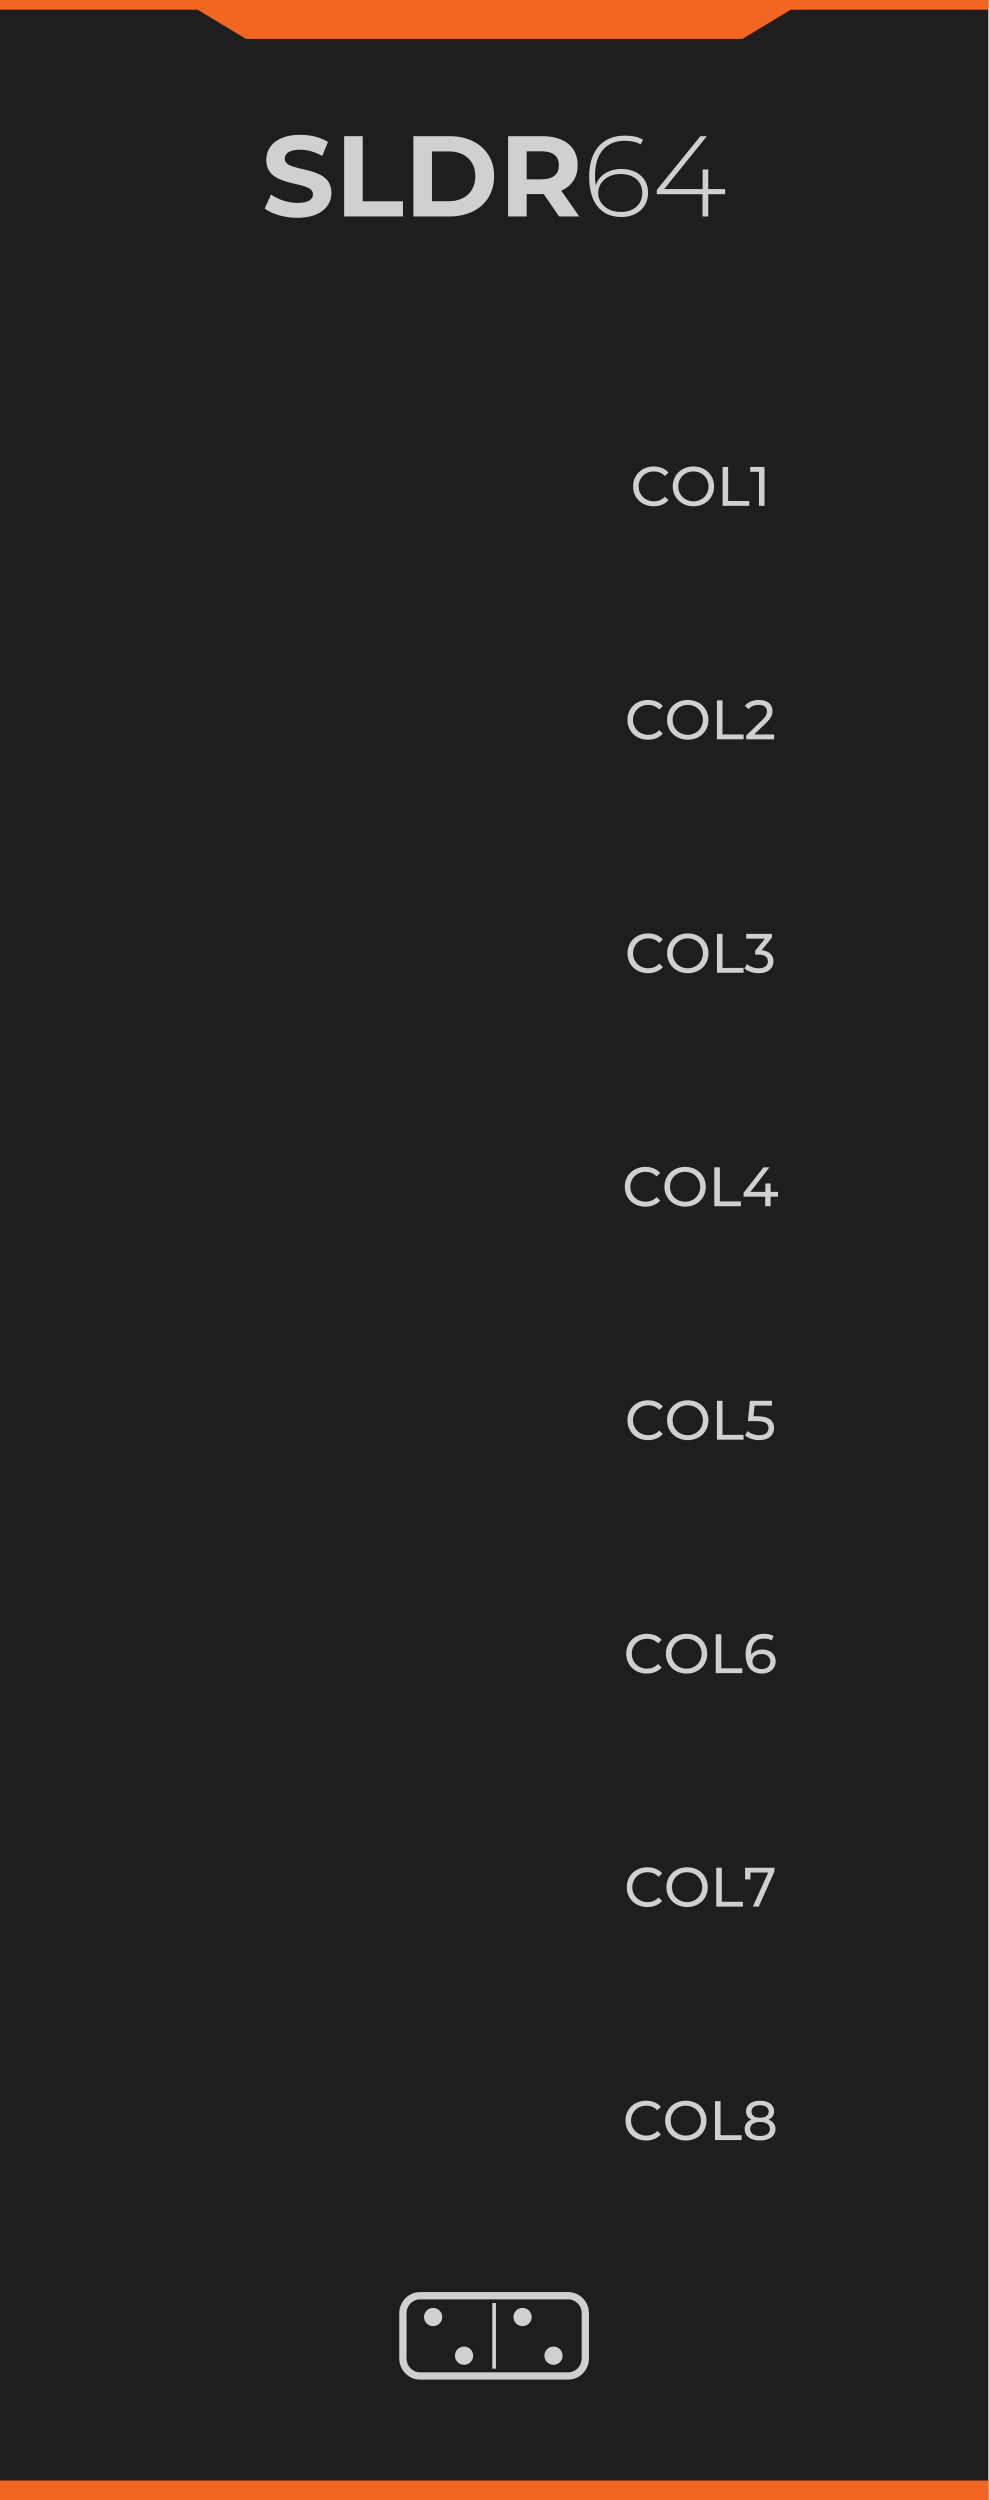
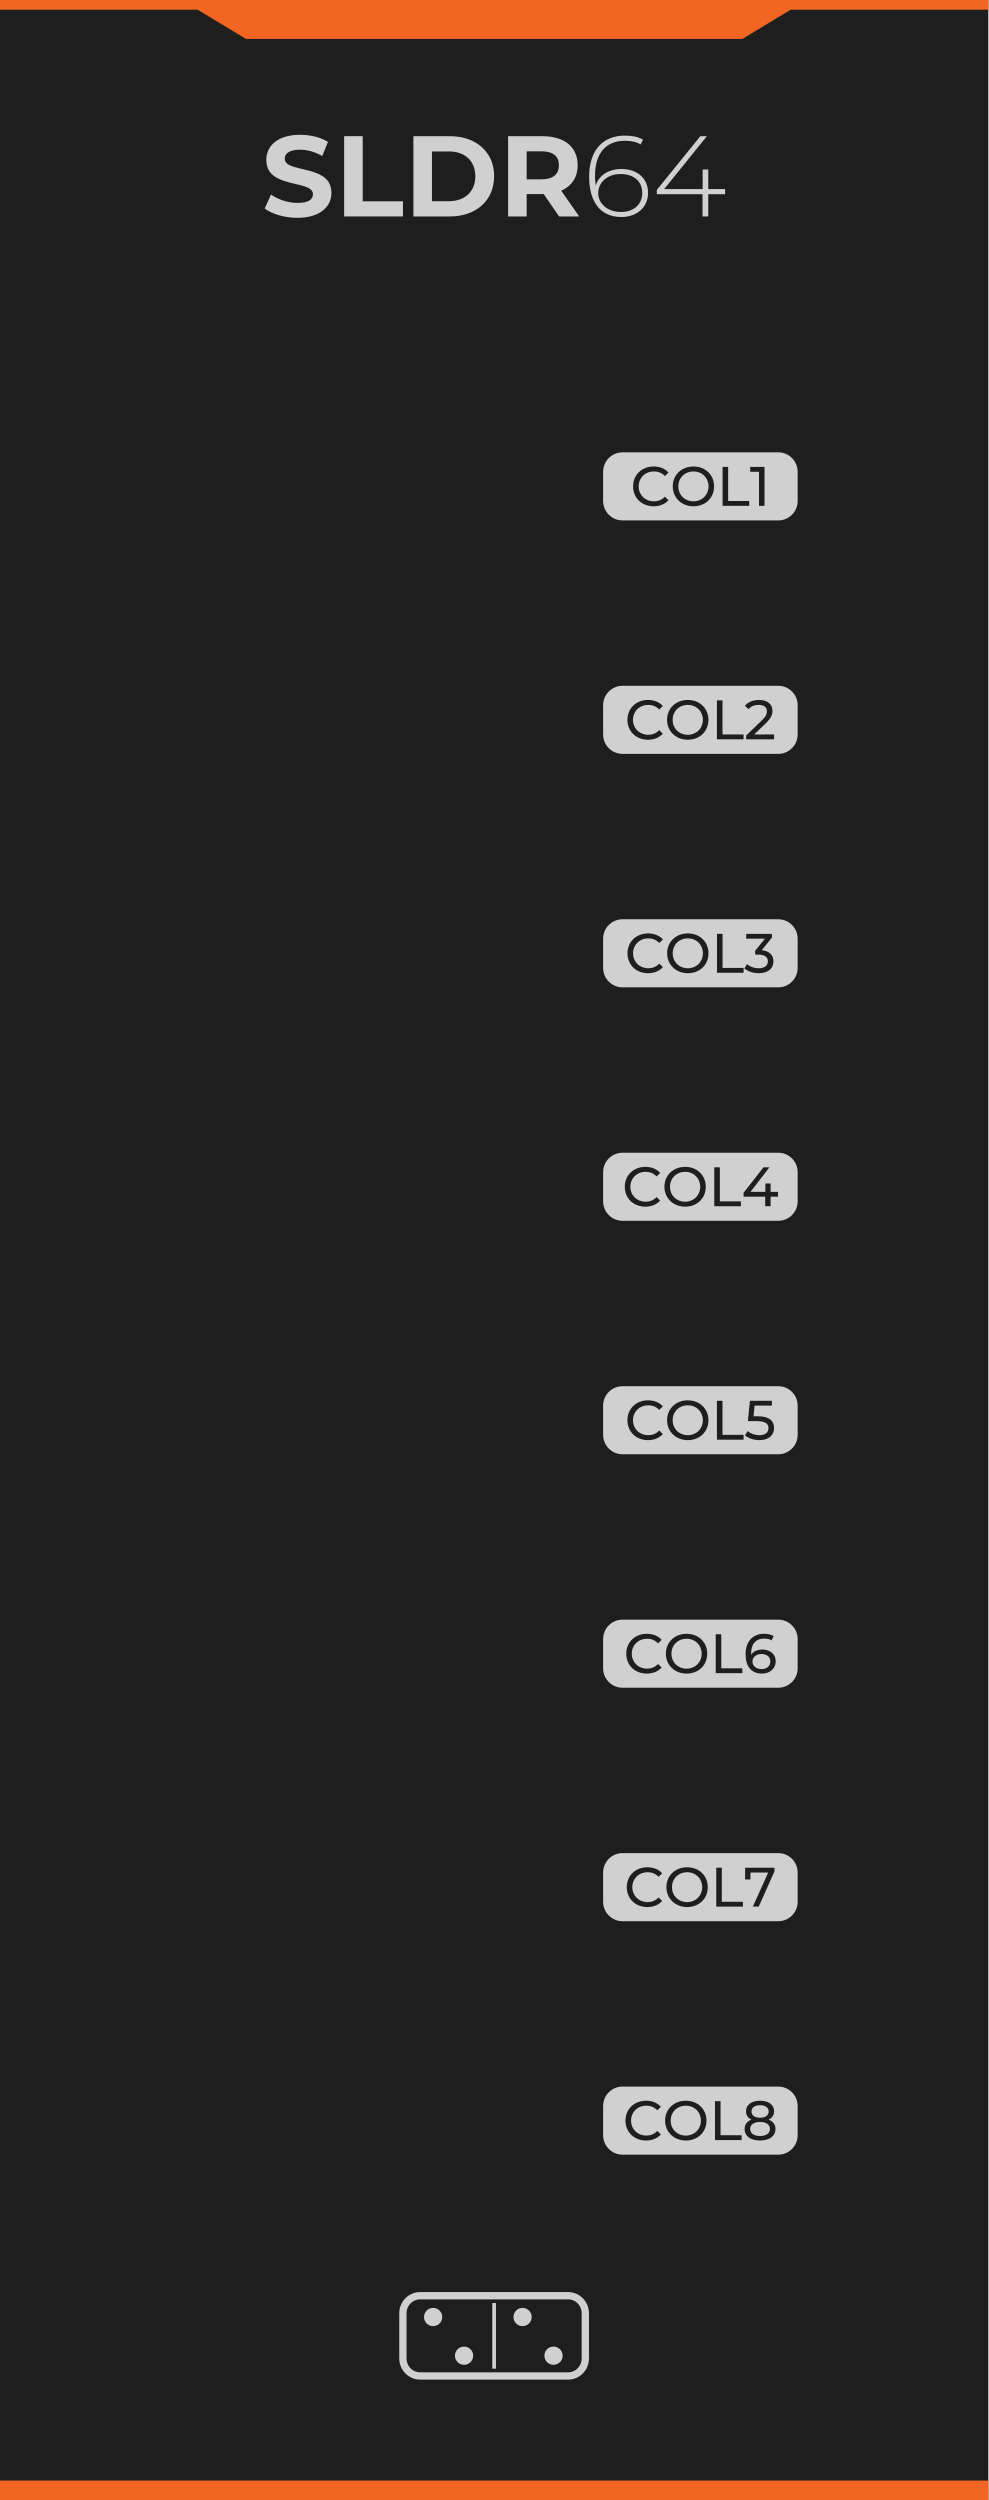
<svg xmlns="http://www.w3.org/2000/svg" width="50.8mm" height="128.5mm" viewBox="0 0 50.8 128.5">
  <rect width="50.8" height="128.5" fill="#1e1e1e" />
  <polygon points="     0,0 50.8,0 50.8,0.5     40.64,0.5 38.16,2.0 12.64,2.0 10.16,0.5     0,0.5   " fill="#f26522" />
  <rect x="0" y="127.5" width="50.8" height="1.0" fill="#f26522" />
  <g id="title">
    <path fill="#d0d0d0" fill-rule="evenodd" d="M15.285 11.196C16.463 11.196 17.035 10.612 17.035 9.917C17.035 9.485 16.841 9.212 16.558 9.039C15.851 8.607 14.637 8.697 14.637 8.167C14.637 8.076 14.662 7.997 14.713 7.928C14.815 7.791 15.051 7.695 15.42 7.695C15.79 7.695 16.179 7.799 16.564 8.019L16.858 7.295C16.473 7.051 15.945 6.929 15.426 6.929C14.26 6.929 13.688 7.507 13.688 8.214C13.688 8.874 14.121 9.145 14.634 9.31C15.317 9.53 16.086 9.548 16.086 9.988C16.086 10.247 15.857 10.43 15.291 10.43C14.796 10.43 14.283 10.251 13.93 9.999L13.605 10.718C13.975 11.001 14.625 11.196 15.285 11.196Z" />
    <path fill="#d0d0d0" fill-rule="evenodd" d="M17.689 11.125H20.712V10.347H18.644V7.0H17.689Z" />
    <path fill="#d0d0d0" fill-rule="evenodd" d="M21.248 11.125H23.122C24.466 11.125 25.397 10.312 25.397 9.062C25.397 8.642 25.301 8.279 25.108 7.972C24.723 7.359 24.018 7.0 23.122 7.0H21.248ZM22.203 10.341V7.784H23.075C23.9 7.784 24.431 8.273 24.431 9.062C24.431 9.84 23.9 10.341 23.075 10.341Z" />
    <path fill="#d0d0d0" fill-rule="evenodd" d="M26.116 11.125H27.071V9.976H27.902C27.917 9.976 27.931 9.976 27.946 9.976L28.738 11.125H29.77L28.847 9.801C29.385 9.569 29.693 9.114 29.693 8.497C29.693 7.562 29.025 7.0 27.878 7.0H26.116ZM27.848 7.778C28.438 7.778 28.727 8.041 28.727 8.497C28.727 8.945 28.438 9.216 27.848 9.216H27.071V7.778Z" />
    <path fill="#d0d0d0" fill-rule="evenodd" d="M31.938 11.154C32.728 11.154 33.311 10.665 33.311 9.911C33.311 9.169 32.757 8.685 31.932 8.685C31.309 8.685 30.79 8.992 30.62 9.534C30.59 9.346 30.583 9.163 30.583 9.039C30.583 7.837 31.188 7.236 32.115 7.236C32.429 7.236 32.716 7.291 32.928 7.424L33.052 7.183C32.8 7.026 32.468 6.971 32.115 6.971C31.019 6.971 30.282 7.684 30.282 9.086C30.282 10.371 30.854 11.154 31.938 11.154ZM31.926 10.895C31.16 10.895 30.748 10.412 30.748 9.929C30.748 9.375 31.219 8.945 31.891 8.945C32.59 8.945 33.011 9.328 33.011 9.917C33.011 10.506 32.575 10.895 31.926 10.895Z" />
    <path fill="#d0d0d0" fill-rule="evenodd" d="M33.759 9.982H36.11V11.125H36.405V9.982H37.271V9.717H36.405V8.709H36.116V9.717H34.139L36.334 7.0H35.998L33.759 9.764Z" />
  </g>
+   <rect x="31" y="23.25" width="10" height="3.5" rx="1.0" fill="#d0d0d0" />
  <g>
-     <path fill="#d0d0d0" fill-rule="evenodd" d="M33.599 26.023C33.911 26.023 34.179 25.914 34.361 25.709L34.176 25.529C34.023 25.692 33.83 25.769 33.613 25.769C33.163 25.769 32.827 25.442 32.827 25.0C32.827 24.558 33.163 24.231 33.613 24.231C33.83 24.231 34.023 24.309 34.176 24.469L34.361 24.289C34.179 24.083 33.91 23.977 33.601 23.977C32.992 23.977 32.541 24.406 32.541 25.0C32.541 25.594 32.989 26.023 33.599 26.023Z" />
-     <path fill="#d0d0d0" fill-rule="evenodd" d="M35.644 26.023C36.254 26.023 36.704 25.594 36.704 25.0C36.704 24.406 36.254 23.977 35.644 23.977C35.027 23.977 34.579 24.413 34.579 25.0C34.579 25.587 35.035 26.023 35.644 26.023ZM35.644 25.769C35.195 25.769 34.864 25.442 34.864 25.0C34.864 24.558 35.195 24.231 35.644 24.231C36.086 24.231 36.419 24.558 36.419 25.0C36.419 25.442 36.086 25.769 35.644 25.769Z" />
-     <path fill="#d0d0d0" fill-rule="evenodd" d="M37.141 26.0H38.51V25.751H37.427V24.0H37.141Z" />
-     <path fill="#d0d0d0" fill-rule="evenodd" d="M39.013 26.0H39.296V24.0H38.561V24.249H39.013Z" />
+     <path fill="#1e1e1e" fill-rule="evenodd" d="M33.599 26.023C33.911 26.023 34.179 25.914 34.361 25.709L34.176 25.529C34.023 25.692 33.83 25.769 33.613 25.769C33.163 25.769 32.827 25.442 32.827 25.0C32.827 24.558 33.163 24.231 33.613 24.231C33.83 24.231 34.023 24.309 34.176 24.469L34.361 24.289C34.179 24.083 33.91 23.977 33.601 23.977C32.992 23.977 32.541 24.406 32.541 25.0C32.541 25.594 32.989 26.023 33.599 26.023Z" />
+     <path fill="#1e1e1e" fill-rule="evenodd" d="M35.644 26.023C36.254 26.023 36.704 25.594 36.704 25.0C36.704 24.406 36.254 23.977 35.644 23.977C35.027 23.977 34.579 24.413 34.579 25.0C34.579 25.587 35.035 26.023 35.644 26.023ZM35.644 25.769C35.195 25.769 34.864 25.442 34.864 25.0C34.864 24.558 35.195 24.231 35.644 24.231C36.086 24.231 36.419 24.558 36.419 25.0C36.419 25.442 36.086 25.769 35.644 25.769Z" />
+     <path fill="#1e1e1e" fill-rule="evenodd" d="M37.141 26.0H38.51V25.751H37.427V24.0H37.141Z" />
+     <path fill="#1e1e1e" fill-rule="evenodd" d="M39.013 26.0H39.296V24.0H38.561V24.249H39.013Z" />
  </g>
+   <rect x="31" y="35.25" width="10" height="3.5" rx="1.0" fill="#d0d0d0" />
  <g>
-     <path fill="#d0d0d0" fill-rule="evenodd" d="M33.307 38.023C33.62 38.023 33.887 37.914 34.07 37.709L33.884 37.529C33.732 37.692 33.539 37.769 33.321 37.769C32.872 37.769 32.536 37.442 32.536 37.0C32.536 36.558 32.872 36.231 33.321 36.231C33.539 36.231 33.732 36.309 33.884 36.469L34.07 36.289C33.887 36.083 33.619 35.977 33.31 35.977C32.7 35.977 32.25 36.406 32.25 37.0C32.25 37.594 32.698 38.023 33.307 38.023Z" />
-     <path fill="#d0d0d0" fill-rule="evenodd" d="M35.353 38.023C35.962 38.023 36.413 37.594 36.413 37.0C36.413 36.406 35.962 35.977 35.353 35.977C34.736 35.977 34.287 36.413 34.287 37.0C34.287 37.587 34.743 38.023 35.353 38.023ZM35.353 37.769C34.903 37.769 34.573 37.442 34.573 37.0C34.573 36.558 34.903 36.231 35.353 36.231C35.795 36.231 36.127 36.558 36.127 37.0C36.127 37.442 35.795 37.769 35.353 37.769Z" />
-     <path fill="#d0d0d0" fill-rule="evenodd" d="M36.85 38.0H38.219V37.751H37.136V36.0H36.85Z" />
-     <path fill="#d0d0d0" fill-rule="evenodd" d="M38.353 38.0H39.79V37.751H38.766L39.376 37.163C39.644 36.9 39.704 36.729 39.704 36.534C39.704 36.191 39.436 35.977 39.019 35.977C38.71 35.977 38.44 36.086 38.287 36.28L38.481 36.449C38.607 36.3 38.78 36.231 38.993 36.231C39.271 36.231 39.419 36.357 39.419 36.563C39.419 36.689 39.384 36.814 39.167 37.02L38.353 37.806Z" />
+     <path fill="#1e1e1e" fill-rule="evenodd" d="M33.307 38.023C33.62 38.023 33.887 37.914 34.07 37.709L33.884 37.529C33.732 37.692 33.539 37.769 33.321 37.769C32.872 37.769 32.536 37.442 32.536 37.0C32.536 36.558 32.872 36.231 33.321 36.231C33.539 36.231 33.732 36.309 33.884 36.469L34.07 36.289C33.887 36.083 33.619 35.977 33.31 35.977C32.7 35.977 32.25 36.406 32.25 37.0C32.25 37.594 32.698 38.023 33.307 38.023Z" />
+     <path fill="#1e1e1e" fill-rule="evenodd" d="M35.353 38.023C35.962 38.023 36.413 37.594 36.413 37.0C36.413 36.406 35.962 35.977 35.353 35.977C34.736 35.977 34.287 36.413 34.287 37.0C34.287 37.587 34.743 38.023 35.353 38.023ZM35.353 37.769C34.903 37.769 34.573 37.442 34.573 37.0C34.573 36.558 34.903 36.231 35.353 36.231C35.795 36.231 36.127 36.558 36.127 37.0C36.127 37.442 35.795 37.769 35.353 37.769Z" />
+     <path fill="#1e1e1e" fill-rule="evenodd" d="M36.85 38.0H38.219V37.751H37.136V36.0H36.85Z" />
+     <path fill="#1e1e1e" fill-rule="evenodd" d="M38.353 38.0H39.79V37.751H38.766L39.376 37.163C39.644 36.9 39.704 36.729 39.704 36.534C39.704 36.191 39.436 35.977 39.019 35.977C38.71 35.977 38.44 36.086 38.287 36.28L38.481 36.449C38.607 36.3 38.78 36.231 38.993 36.231C39.271 36.231 39.419 36.357 39.419 36.563C39.419 36.689 39.384 36.814 39.167 37.02L38.353 37.806Z" />
  </g>
+   <rect x="31" y="47.25" width="10" height="3.5" rx="1.0" fill="#d0d0d0" />
  <g>
-     <path fill="#d0d0d0" fill-rule="evenodd" d="M33.31 50.023C33.622 50.023 33.89 49.914 34.073 49.709L33.887 49.529C33.735 49.692 33.541 49.769 33.324 49.769C32.875 49.769 32.539 49.442 32.539 49.0C32.539 48.558 32.875 48.231 33.324 48.231C33.541 48.231 33.735 48.309 33.887 48.469L34.073 48.289C33.89 48.083 33.621 47.977 33.313 47.977C32.703 47.977 32.253 48.406 32.253 49.0C32.253 49.594 32.7 50.023 33.31 50.023Z" />
-     <path fill="#d0d0d0" fill-rule="evenodd" d="M35.356 50.023C35.965 50.023 36.416 49.594 36.416 49.0C36.416 48.406 35.965 47.977 35.356 47.977C34.739 47.977 34.29 48.413 34.29 49.0C34.29 49.587 34.746 50.023 35.356 50.023ZM35.356 49.769C34.906 49.769 34.576 49.442 34.576 49.0C34.576 48.558 34.906 48.231 35.356 48.231C35.798 48.231 36.13 48.558 36.13 49.0C36.13 49.442 35.798 49.769 35.356 49.769Z" />
-     <path fill="#d0d0d0" fill-rule="evenodd" d="M36.853 50.0H38.221V49.751H37.139V48.0H36.853Z" />
-     <path fill="#d0d0d0" fill-rule="evenodd" d="M38.999 50.023C39.513 50.023 39.756 49.749 39.756 49.411C39.756 49.106 39.554 48.877 39.152 48.84L39.676 48.194V48.0H38.356V48.249H39.317L38.816 48.866V49.066H38.976C39.319 49.066 39.47 49.205 39.47 49.414C39.47 49.631 39.296 49.769 38.999 49.769C38.755 49.769 38.529 49.68 38.396 49.554L38.264 49.78C38.432 49.929 38.717 50.023 38.999 50.023Z" />
+     <path fill="#1e1e1e" fill-rule="evenodd" d="M33.31 50.023C33.622 50.023 33.89 49.914 34.073 49.709L33.887 49.529C33.735 49.692 33.541 49.769 33.324 49.769C32.875 49.769 32.539 49.442 32.539 49.0C32.539 48.558 32.875 48.231 33.324 48.231C33.541 48.231 33.735 48.309 33.887 48.469L34.073 48.289C33.89 48.083 33.621 47.977 33.313 47.977C32.703 47.977 32.253 48.406 32.253 49.0C32.253 49.594 32.7 50.023 33.31 50.023Z" />
+     <path fill="#1e1e1e" fill-rule="evenodd" d="M35.356 50.023C35.965 50.023 36.416 49.594 36.416 49.0C36.416 48.406 35.965 47.977 35.356 47.977C34.739 47.977 34.29 48.413 34.29 49.0C34.29 49.587 34.746 50.023 35.356 50.023ZM35.356 49.769C34.906 49.769 34.576 49.442 34.576 49.0C34.576 48.558 34.906 48.231 35.356 48.231C35.798 48.231 36.13 48.558 36.13 49.0C36.13 49.442 35.798 49.769 35.356 49.769Z" />
+     <path fill="#1e1e1e" fill-rule="evenodd" d="M36.853 50.0H38.221V49.751H37.139V48.0H36.853Z" />
+     <path fill="#1e1e1e" fill-rule="evenodd" d="M38.999 50.023C39.513 50.023 39.756 49.749 39.756 49.411C39.756 49.106 39.554 48.877 39.152 48.84L39.676 48.194V48.0H38.356V48.249H39.317L38.816 48.866V49.066H38.976C39.319 49.066 39.47 49.205 39.47 49.414C39.47 49.631 39.296 49.769 38.999 49.769C38.755 49.769 38.529 49.68 38.396 49.554L38.264 49.78C38.432 49.929 38.717 50.023 38.999 50.023Z" />
  </g>
+   <rect x="31" y="59.25" width="10" height="3.5" rx="1.0" fill="#d0d0d0" />
  <g>
-     <path fill="#d0d0d0" fill-rule="evenodd" d="M33.171 62.023C33.484 62.023 33.751 61.914 33.934 61.709L33.749 61.529C33.596 61.692 33.403 61.769 33.186 61.769C32.736 61.769 32.4 61.442 32.4 61.0C32.4 60.558 32.736 60.231 33.186 60.231C33.403 60.231 33.596 60.309 33.749 60.469L33.934 60.289C33.751 60.083 33.483 59.977 33.174 59.977C32.565 59.977 32.114 60.406 32.114 61.0C32.114 61.594 32.562 62.023 33.171 62.023Z" />
-     <path fill="#d0d0d0" fill-rule="evenodd" d="M35.217 62.023C35.827 62.023 36.277 61.594 36.277 61.0C36.277 60.406 35.827 59.977 35.217 59.977C34.6 59.977 34.151 60.413 34.151 61.0C34.151 61.587 34.608 62.023 35.217 62.023ZM35.217 61.769C34.768 61.769 34.437 61.442 34.437 61.0C34.437 60.558 34.768 60.231 35.217 60.231C35.659 60.231 35.991 60.558 35.991 61.0C35.991 61.442 35.659 61.769 35.217 61.769Z" />
-     <path fill="#d0d0d0" fill-rule="evenodd" d="M36.714 62.0H38.083V61.751H37.0V60.0H36.714Z" />
-     <path fill="#d0d0d0" fill-rule="evenodd" d="M38.22 61.509H39.331V62.0H39.609V61.509H39.989V61.263H39.609V60.829H39.34V61.263H38.573L39.551 60.0H39.243L38.22 61.309Z" />
+     <path fill="#1e1e1e" fill-rule="evenodd" d="M33.171 62.023C33.484 62.023 33.751 61.914 33.934 61.709L33.749 61.529C33.596 61.692 33.403 61.769 33.186 61.769C32.736 61.769 32.4 61.442 32.4 61.0C32.4 60.558 32.736 60.231 33.186 60.231C33.403 60.231 33.596 60.309 33.749 60.469L33.934 60.289C33.751 60.083 33.483 59.977 33.174 59.977C32.565 59.977 32.114 60.406 32.114 61.0C32.114 61.594 32.562 62.023 33.171 62.023Z" />
+     <path fill="#1e1e1e" fill-rule="evenodd" d="M35.217 62.023C35.827 62.023 36.277 61.594 36.277 61.0C36.277 60.406 35.827 59.977 35.217 59.977C34.6 59.977 34.151 60.413 34.151 61.0C34.151 61.587 34.608 62.023 35.217 62.023ZM35.217 61.769C34.768 61.769 34.437 61.442 34.437 61.0C34.437 60.558 34.768 60.231 35.217 60.231C35.659 60.231 35.991 60.558 35.991 61.0C35.991 61.442 35.659 61.769 35.217 61.769Z" />
+     <path fill="#1e1e1e" fill-rule="evenodd" d="M36.714 62.0H38.083V61.751H37.0V60.0H36.714Z" />
+     <path fill="#1e1e1e" fill-rule="evenodd" d="M38.22 61.509H39.331V62.0H39.609V61.509H39.989V61.263H39.609V60.829H39.34V61.263H38.573L39.551 60.0H39.243L38.22 61.309Z" />
  </g>
+   <rect x="31" y="71.25" width="10" height="3.5" rx="1.0" fill="#d0d0d0" />
  <g>
-     <path fill="#d0d0d0" fill-rule="evenodd" d="M33.307 74.023C33.62 74.023 33.887 73.914 34.07 73.709L33.884 73.529C33.732 73.692 33.539 73.769 33.321 73.769C32.872 73.769 32.536 73.442 32.536 73.0C32.536 72.558 32.872 72.231 33.321 72.231C33.539 72.231 33.732 72.309 33.884 72.469L34.07 72.289C33.887 72.083 33.619 71.977 33.31 71.977C32.7 71.977 32.25 72.406 32.25 73.0C32.25 73.594 32.698 74.023 33.307 74.023Z" />
-     <path fill="#d0d0d0" fill-rule="evenodd" d="M35.353 74.023C35.962 74.023 36.413 73.594 36.413 73.0C36.413 72.406 35.962 71.977 35.353 71.977C34.736 71.977 34.287 72.413 34.287 73.0C34.287 73.587 34.743 74.023 35.353 74.023ZM35.353 73.769C34.903 73.769 34.573 73.442 34.573 73.0C34.573 72.558 34.903 72.231 35.353 72.231C35.795 72.231 36.127 72.558 36.127 73.0C36.127 73.442 35.795 73.769 35.353 73.769Z" />
-     <path fill="#d0d0d0" fill-rule="evenodd" d="M36.85 74.0H38.219V73.751H37.136V72.0H36.85Z" />
-     <path fill="#d0d0d0" fill-rule="evenodd" d="M39.03 74.023C39.544 74.023 39.787 73.743 39.787 73.4C39.787 73.046 39.556 72.797 38.956 72.797H38.732L38.787 72.249H39.676V72.0H38.547L38.441 73.046H38.896C39.359 73.046 39.501 73.189 39.501 73.411C39.501 73.629 39.332 73.769 39.027 73.769C38.787 73.769 38.56 73.68 38.427 73.554L38.296 73.78C38.463 73.929 38.748 74.023 39.03 74.023Z" />
+     <path fill="#1e1e1e" fill-rule="evenodd" d="M33.307 74.023C33.62 74.023 33.887 73.914 34.07 73.709L33.884 73.529C33.732 73.692 33.539 73.769 33.321 73.769C32.872 73.769 32.536 73.442 32.536 73.0C32.536 72.558 32.872 72.231 33.321 72.231C33.539 72.231 33.732 72.309 33.884 72.469L34.07 72.289C33.887 72.083 33.619 71.977 33.31 71.977C32.7 71.977 32.25 72.406 32.25 73.0C32.25 73.594 32.698 74.023 33.307 74.023Z" />
+     <path fill="#1e1e1e" fill-rule="evenodd" d="M35.353 74.023C35.962 74.023 36.413 73.594 36.413 73.0C36.413 72.406 35.962 71.977 35.353 71.977C34.736 71.977 34.287 72.413 34.287 73.0C34.287 73.587 34.743 74.023 35.353 74.023ZM35.353 73.769C34.903 73.769 34.573 73.442 34.573 73.0C34.573 72.558 34.903 72.231 35.353 72.231C35.795 72.231 36.127 72.558 36.127 73.0C36.127 73.442 35.795 73.769 35.353 73.769Z" />
+     <path fill="#1e1e1e" fill-rule="evenodd" d="M36.85 74.0H38.219V73.751H37.136V72.0H36.85Z" />
+     <path fill="#1e1e1e" fill-rule="evenodd" d="M39.03 74.023C39.544 74.023 39.787 73.743 39.787 73.4C39.787 73.046 39.556 72.797 38.956 72.797H38.732L38.787 72.249H39.676V72.0H38.547L38.441 73.046H38.896C39.359 73.046 39.501 73.189 39.501 73.411C39.501 73.629 39.332 73.769 39.027 73.769C38.787 73.769 38.56 73.68 38.427 73.554L38.296 73.78C38.463 73.929 38.748 74.023 39.03 74.023Z" />
  </g>
+   <rect x="31" y="83.25" width="10" height="3.5" rx="1.0" fill="#d0d0d0" />
  <g>
-     <path fill="#d0d0d0" fill-rule="evenodd" d="M33.246 86.023C33.558 86.023 33.826 85.914 34.009 85.709L33.823 85.529C33.67 85.692 33.477 85.769 33.26 85.769C32.81 85.769 32.474 85.442 32.474 85.0C32.474 84.558 32.81 84.231 33.26 84.231C33.477 84.231 33.67 84.309 33.823 84.469L34.009 84.289C33.826 84.083 33.557 83.977 33.249 83.977C32.639 83.977 32.189 84.406 32.189 85.0C32.189 85.594 32.636 86.023 33.246 86.023Z" />
-     <path fill="#d0d0d0" fill-rule="evenodd" d="M35.291 86.023C35.901 86.023 36.351 85.594 36.351 85.0C36.351 84.406 35.901 83.977 35.291 83.977C34.674 83.977 34.226 84.413 34.226 85.0C34.226 85.587 34.682 86.023 35.291 86.023ZM35.291 85.769C34.842 85.769 34.511 85.442 34.511 85.0C34.511 84.558 34.842 84.231 35.291 84.231C35.733 84.231 36.066 84.558 36.066 85.0C36.066 85.442 35.733 85.769 35.291 85.769Z" />
-     <path fill="#d0d0d0" fill-rule="evenodd" d="M36.789 86.0H38.157V85.751H37.074V84.0H36.789Z" />
-     <path fill="#d0d0d0" fill-rule="evenodd" d="M39.163 86.023C39.563 86.023 39.871 85.774 39.871 85.391C39.871 85.02 39.586 84.786 39.186 84.786C38.939 84.786 38.727 84.877 38.61 85.052L38.61 85.042C38.609 85.019 38.609 84.997 38.609 84.977C38.609 84.478 38.867 84.223 39.274 84.223C39.419 84.223 39.554 84.245 39.657 84.317L39.766 84.094C39.64 84.014 39.459 83.977 39.269 83.977C38.714 83.977 38.323 84.346 38.323 85.026C38.323 85.666 38.631 86.023 39.163 86.023ZM39.151 85.791C38.843 85.791 38.677 85.611 38.677 85.406C38.677 85.183 38.863 85.017 39.137 85.017C39.419 85.017 39.594 85.167 39.594 85.403C39.594 85.637 39.414 85.791 39.151 85.791Z" />
+     <path fill="#1e1e1e" fill-rule="evenodd" d="M33.246 86.023C33.558 86.023 33.826 85.914 34.009 85.709L33.823 85.529C33.67 85.692 33.477 85.769 33.26 85.769C32.81 85.769 32.474 85.442 32.474 85.0C32.474 84.558 32.81 84.231 33.26 84.231C33.477 84.231 33.67 84.309 33.823 84.469L34.009 84.289C33.826 84.083 33.557 83.977 33.249 83.977C32.639 83.977 32.189 84.406 32.189 85.0C32.189 85.594 32.636 86.023 33.246 86.023Z" />
+     <path fill="#1e1e1e" fill-rule="evenodd" d="M35.291 86.023C35.901 86.023 36.351 85.594 36.351 85.0C36.351 84.406 35.901 83.977 35.291 83.977C34.674 83.977 34.226 84.413 34.226 85.0C34.226 85.587 34.682 86.023 35.291 86.023ZM35.291 85.769C34.842 85.769 34.511 85.442 34.511 85.0C34.511 84.558 34.842 84.231 35.291 84.231C35.733 84.231 36.066 84.558 36.066 85.0C36.066 85.442 35.733 85.769 35.291 85.769Z" />
+     <path fill="#1e1e1e" fill-rule="evenodd" d="M36.789 86.0H38.157V85.751H37.074V84.0H36.789Z" />
+     <path fill="#1e1e1e" fill-rule="evenodd" d="M39.163 86.023C39.563 86.023 39.871 85.774 39.871 85.391C39.871 85.02 39.586 84.786 39.186 84.786C38.939 84.786 38.727 84.877 38.61 85.052L38.61 85.042C38.609 85.019 38.609 84.997 38.609 84.977C38.609 84.478 38.867 84.223 39.274 84.223C39.419 84.223 39.554 84.245 39.657 84.317L39.766 84.094C39.64 84.014 39.459 83.977 39.269 83.977C38.714 83.977 38.323 84.346 38.323 85.026C38.323 85.666 38.631 86.023 39.163 86.023ZM39.151 85.791C38.843 85.791 38.677 85.611 38.677 85.406C38.677 85.183 38.863 85.017 39.137 85.017C39.419 85.017 39.594 85.167 39.594 85.403C39.594 85.637 39.414 85.791 39.151 85.791Z" />
  </g>
+   <rect x="31" y="95.25" width="10" height="3.5" rx="1.0" fill="#d0d0d0" />
  <g>
-     <path fill="#d0d0d0" fill-rule="evenodd" d="M33.273 98.023C33.585 98.023 33.853 97.914 34.036 97.709L33.85 97.529C33.698 97.692 33.504 97.769 33.287 97.769C32.838 97.769 32.501 97.442 32.501 97.0C32.501 96.558 32.838 96.231 33.287 96.231C33.504 96.231 33.698 96.309 33.85 96.469L34.036 96.289C33.853 96.083 33.584 95.977 33.276 95.977C32.666 95.977 32.216 96.406 32.216 97.0C32.216 97.594 32.663 98.023 33.273 98.023Z" />
-     <path fill="#d0d0d0" fill-rule="evenodd" d="M35.319 98.023C35.928 98.023 36.379 97.594 36.379 97.0C36.379 96.406 35.928 95.977 35.319 95.977C34.701 95.977 34.253 96.413 34.253 97.0C34.253 97.587 34.709 98.023 35.319 98.023ZM35.319 97.769C34.869 97.769 34.539 97.442 34.539 97.0C34.539 96.558 34.869 96.231 35.319 96.231C35.76 96.231 36.093 96.558 36.093 97.0C36.093 97.442 35.76 97.769 35.319 97.769Z" />
-     <path fill="#d0d0d0" fill-rule="evenodd" d="M36.816 98.0H38.184V97.751H37.101V96.0H36.816Z" />
-     <path fill="#d0d0d0" fill-rule="evenodd" d="M38.696 98.0H38.999L39.807 96.194V96.0H38.299V96.606H38.573V96.249H39.486Z" />
+     <path fill="#1e1e1e" fill-rule="evenodd" d="M33.273 98.023C33.585 98.023 33.853 97.914 34.036 97.709L33.85 97.529C33.698 97.692 33.504 97.769 33.287 97.769C32.838 97.769 32.501 97.442 32.501 97.0C32.501 96.558 32.838 96.231 33.287 96.231C33.504 96.231 33.698 96.309 33.85 96.469L34.036 96.289C33.853 96.083 33.584 95.977 33.276 95.977C32.666 95.977 32.216 96.406 32.216 97.0C32.216 97.594 32.663 98.023 33.273 98.023Z" />
+     <path fill="#1e1e1e" fill-rule="evenodd" d="M35.319 98.023C35.928 98.023 36.379 97.594 36.379 97.0C36.379 96.406 35.928 95.977 35.319 95.977C34.701 95.977 34.253 96.413 34.253 97.0C34.253 97.587 34.709 98.023 35.319 98.023ZM35.319 97.769C34.869 97.769 34.539 97.442 34.539 97.0C34.539 96.558 34.869 96.231 35.319 96.231C35.76 96.231 36.093 96.558 36.093 97.0C36.093 97.442 35.76 97.769 35.319 97.769Z" />
+     <path fill="#1e1e1e" fill-rule="evenodd" d="M36.816 98.0H38.184V97.751H37.101V96.0H36.816Z" />
+     <path fill="#1e1e1e" fill-rule="evenodd" d="M38.696 98.0H38.999L39.807 96.194V96.0H38.299V96.606H38.573V96.249H39.486Z" />
  </g>
+   <rect x="31" y="107.25" width="10" height="3.5" rx="1.0" fill="#d0d0d0" />
  <g>
-     <path fill="#d0d0d0" fill-rule="evenodd" d="M33.207 110.023C33.52 110.023 33.787 109.914 33.97 109.709L33.784 109.529C33.632 109.692 33.439 109.769 33.221 109.769C32.772 109.769 32.436 109.442 32.436 109.0C32.436 108.558 32.772 108.231 33.221 108.231C33.439 108.231 33.632 108.309 33.784 108.469L33.97 108.289C33.787 108.083 33.519 107.977 33.21 107.977C32.6 107.977 32.15 108.406 32.15 109.0C32.15 109.594 32.598 110.023 33.207 110.023Z" />
-     <path fill="#d0d0d0" fill-rule="evenodd" d="M35.253 110.023C35.862 110.023 36.313 109.594 36.313 109.0C36.313 108.406 35.862 107.977 35.253 107.977C34.636 107.977 34.187 108.413 34.187 109.0C34.187 109.587 34.643 110.023 35.253 110.023ZM35.253 109.769C34.803 109.769 34.473 109.442 34.473 109.0C34.473 108.558 34.803 108.231 35.253 108.231C35.695 108.231 36.027 108.558 36.027 109.0C36.027 109.442 35.695 109.769 35.253 109.769Z" />
-     <path fill="#d0d0d0" fill-rule="evenodd" d="M36.75 110.0H38.119V109.751H37.036V108.0H36.75Z" />
-     <path fill="#d0d0d0" fill-rule="evenodd" d="M39.064 110.023C39.55 110.023 39.861 109.794 39.861 109.434C39.861 109.206 39.735 109.039 39.506 108.951C39.689 108.865 39.79 108.716 39.79 108.52C39.79 108.183 39.499 107.977 39.064 107.977C38.636 107.977 38.344 108.183 38.344 108.52C38.344 108.715 38.442 108.864 38.623 108.95C38.396 109.037 38.273 109.203 38.273 109.434C38.273 109.794 38.579 110.023 39.064 110.023ZM39.064 108.851C38.79 108.851 38.627 108.73 38.627 108.531C38.627 108.33 38.798 108.209 39.064 108.209C39.331 108.209 39.51 108.33 39.51 108.531C39.51 108.73 39.342 108.851 39.064 108.851ZM39.064 109.791C38.748 109.791 38.559 109.65 38.559 109.426C38.559 109.205 38.748 109.069 39.064 109.069C39.384 109.069 39.576 109.205 39.576 109.426C39.576 109.65 39.384 109.791 39.064 109.791Z" />
+     <path fill="#1e1e1e" fill-rule="evenodd" d="M33.207 110.023C33.52 110.023 33.787 109.914 33.97 109.709L33.784 109.529C33.632 109.692 33.439 109.769 33.221 109.769C32.772 109.769 32.436 109.442 32.436 109.0C32.436 108.558 32.772 108.231 33.221 108.231C33.439 108.231 33.632 108.309 33.784 108.469L33.97 108.289C33.787 108.083 33.519 107.977 33.21 107.977C32.6 107.977 32.15 108.406 32.15 109.0C32.15 109.594 32.598 110.023 33.207 110.023Z" />
+     <path fill="#1e1e1e" fill-rule="evenodd" d="M35.253 110.023C35.862 110.023 36.313 109.594 36.313 109.0C36.313 108.406 35.862 107.977 35.253 107.977C34.636 107.977 34.187 108.413 34.187 109.0C34.187 109.587 34.643 110.023 35.253 110.023ZM35.253 109.769C34.803 109.769 34.473 109.442 34.473 109.0C34.473 108.558 34.803 108.231 35.253 108.231C35.695 108.231 36.027 108.558 36.027 109.0C36.027 109.442 35.695 109.769 35.253 109.769Z" />
+     <path fill="#1e1e1e" fill-rule="evenodd" d="M36.75 110.0H38.119V109.751H37.036V108.0H36.75Z" />
+     <path fill="#1e1e1e" fill-rule="evenodd" d="M39.064 110.023C39.55 110.023 39.861 109.794 39.861 109.434C39.861 109.206 39.735 109.039 39.506 108.951C39.689 108.865 39.79 108.716 39.79 108.52C39.79 108.183 39.499 107.977 39.064 107.977C38.636 107.977 38.344 108.183 38.344 108.52C38.344 108.715 38.442 108.864 38.623 108.95C38.396 109.037 38.273 109.203 38.273 109.434C38.273 109.794 38.579 110.023 39.064 110.023ZM39.064 108.851C38.79 108.851 38.627 108.73 38.627 108.531C38.627 108.33 38.798 108.209 39.064 108.209C39.331 108.209 39.51 108.33 39.51 108.531C39.51 108.73 39.342 108.851 39.064 108.851ZM39.064 109.791C38.748 109.791 38.559 109.65 38.559 109.426C38.559 109.205 38.748 109.069 39.064 109.069C39.384 109.069 39.576 109.205 39.576 109.426C39.576 109.65 39.384 109.791 39.064 109.791Z" />
  </g>
  <g transform="translate(20.71,118.0) scale(0.75)">
    <rect x="0" y="0" width="12.5" height="5.5" rx="1.18" ry="1.2" fill="none" stroke="#d0d0d0" stroke-width="0.5" />
    <rect x="6.125" y="0.5" width="0.25" height="4.5" fill="#d0d0d0" />
    <circle cx="2.07" cy="1.46" r="0.625" fill="#d0d0d0" />
    <circle cx="4.19" cy="4.11" r="0.625" fill="#d0d0d0" />
    <circle cx="8.20" cy="1.46" r="0.625" fill="#d0d0d0" />
    <circle cx="10.32" cy="4.11" r="0.625" fill="#d0d0d0" />
  </g>
</svg>
